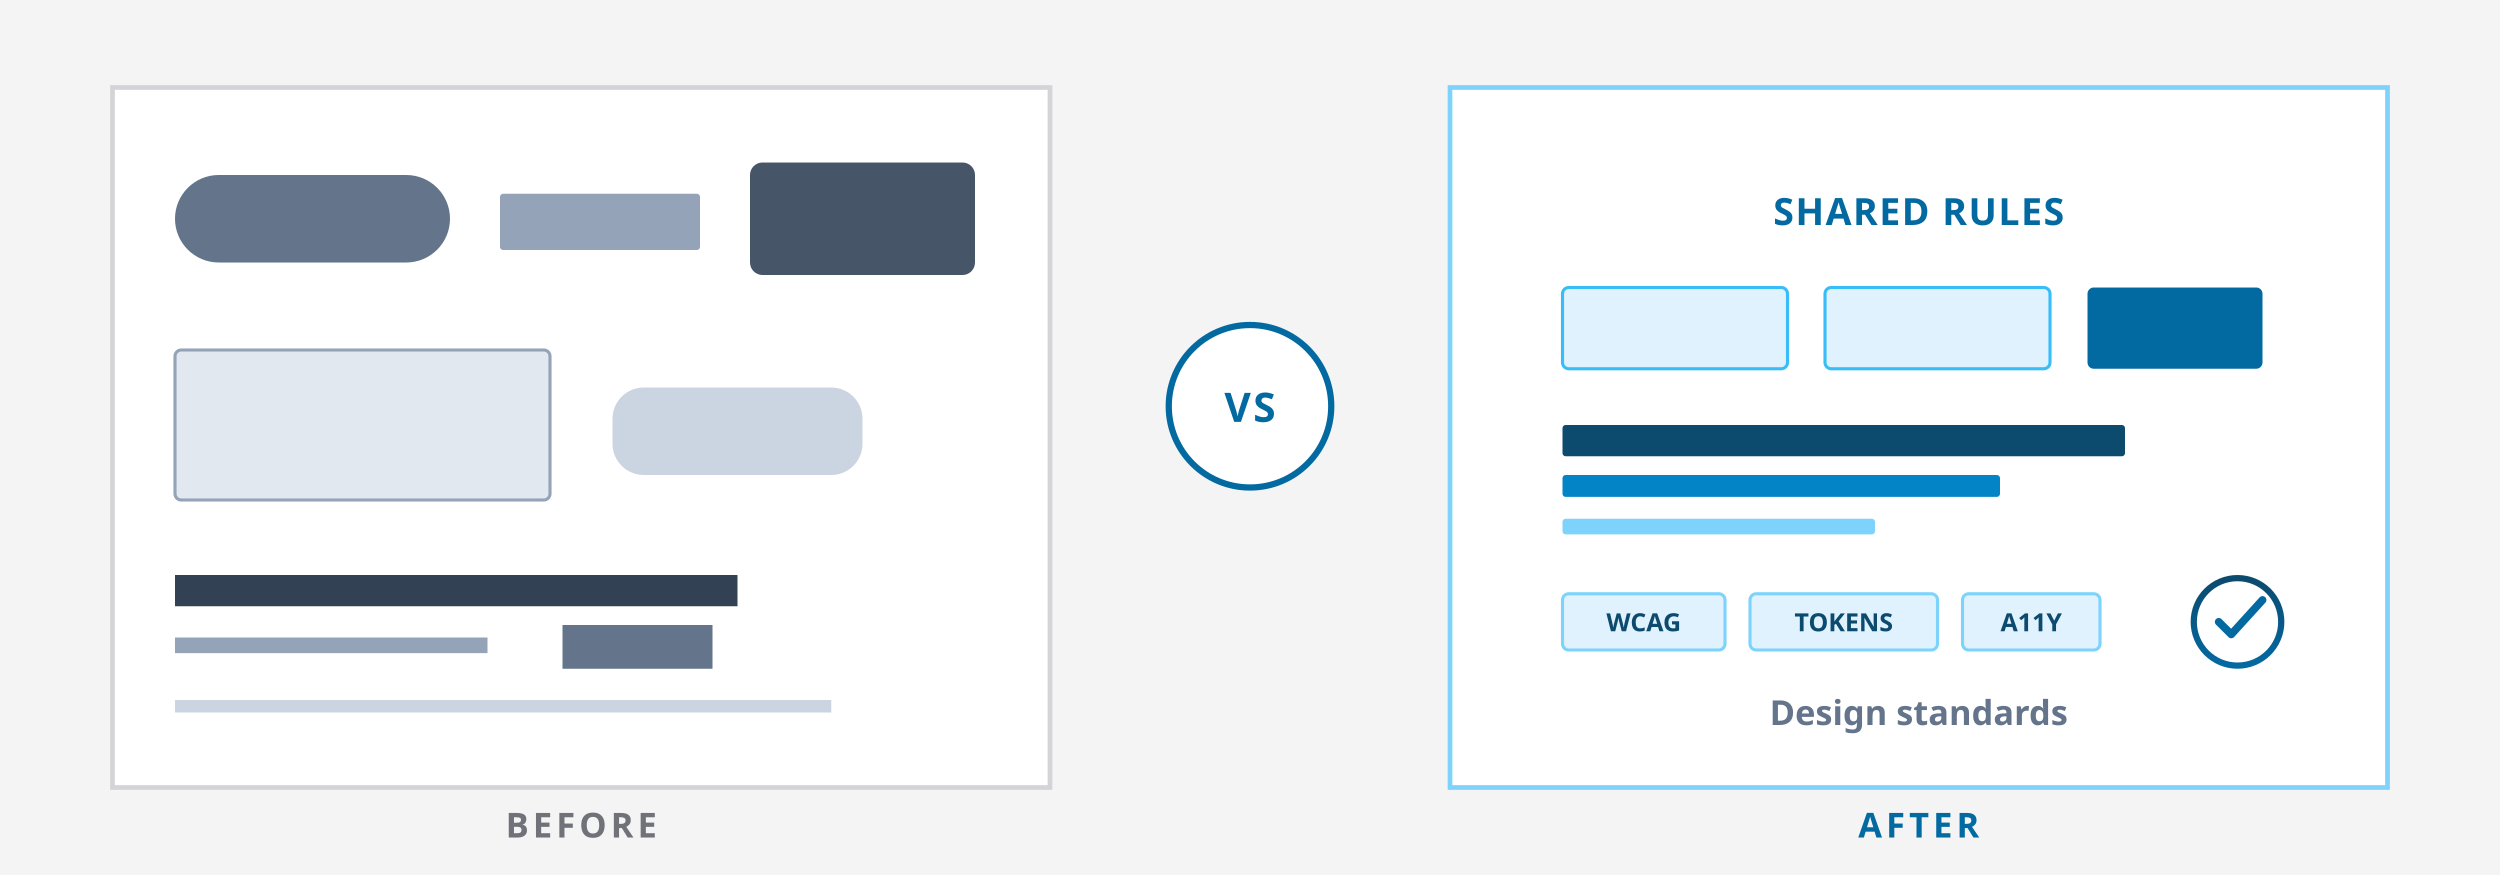
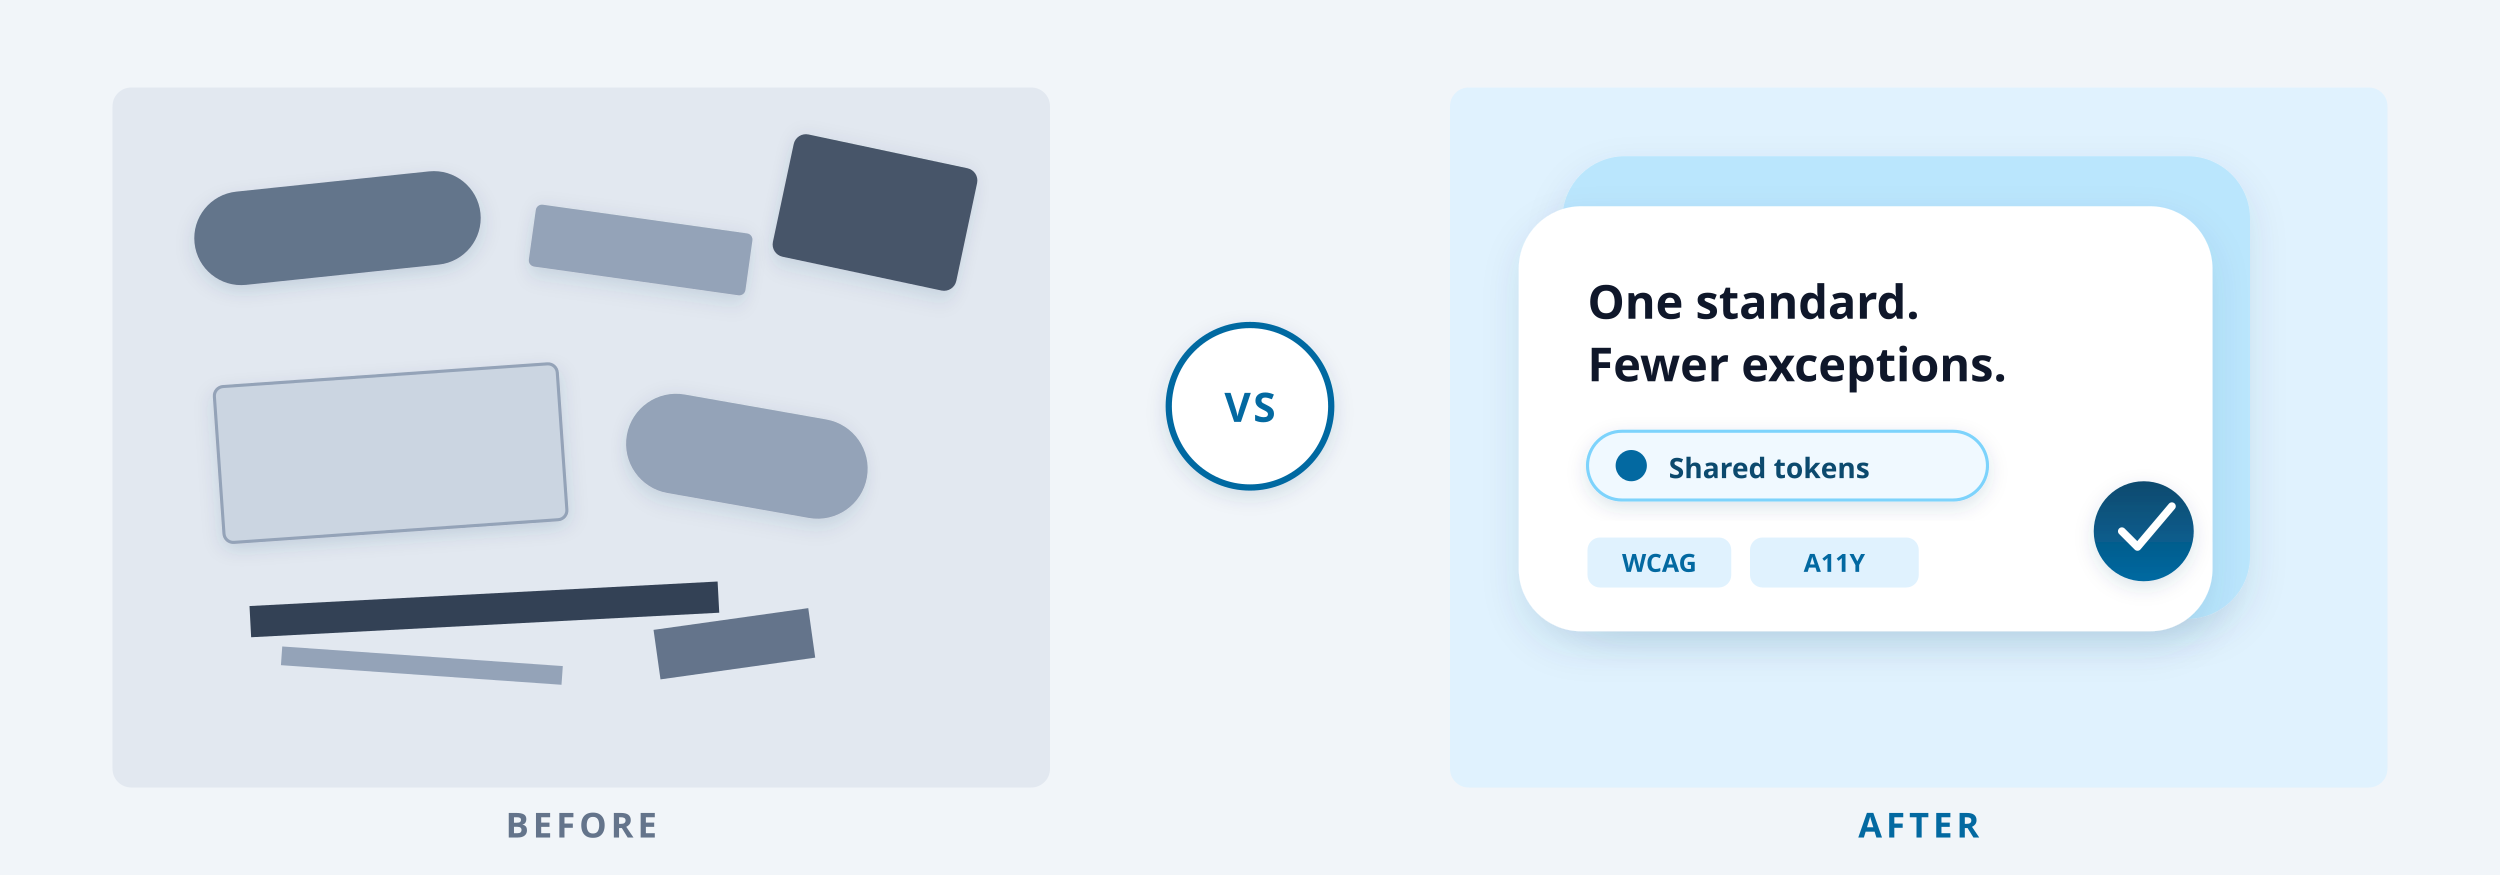
- <svg xmlns="http://www.w3.org/2000/svg" viewBox="0 0 800 280" width="800" height="280" role="img" aria-label="Before and after: inconsistent UI versus design standards tokens">
+ <svg xmlns="http://www.w3.org/2000/svg" viewBox="0 0 800 280" width="800" height="280" role="img" aria-label="Before and after: inconsistent UI pieces versus shared design standards">
  <defs>
    <linearGradient id="ds-g" x1="0%" y1="0%" x2="0%" y2="100%">
      <stop offset="0%" stop-color="#0c4a6e" />
      <stop offset="100%" stop-color="#0369a1" />
    </linearGradient>
+     <filter id="dsShadow" x="-20%" y="-20%" width="140%" height="140%">
+       <feDropShadow dx="0" dy="5" stdDeviation="6" flood-color="#0c4a6e" flood-opacity="0.12" />
+     </filter>
+     <filter id="dsShadowSm" x="-30%" y="-30%" width="160%" height="160%">
+       <feDropShadow dx="0" dy="2" stdDeviation="3" flood-color="#0c4a6e" flood-opacity="0.14" />
+     </filter>
  </defs>
-   <rect width="800" height="280" fill="#f4f4f5" />
+   <rect width="800" height="280" fill="#f1f5f9" />
  <g>
-     <rect x="36" y="28" width="300" height="224" fill="#fff" stroke="#d4d4d8" stroke-width="1.5" />
-     <rect x="56" y="56" width="88" height="28" rx="14" fill="#64748b" />
-     <rect x="160" y="62" width="64" height="18" rx="1" fill="#94a3b8" />
-     <rect x="240" y="52" width="72" height="36" rx="4" fill="#475569" />
-     <rect x="56" y="112" width="120" height="48" rx="2" fill="#e2e8f0" stroke="#94a3b8" />
-     <rect x="196" y="124" width="80" height="28" rx="10" fill="#cbd5e1" />
-     <rect x="56" y="184" width="180" height="10" fill="#334155" />
-     <rect x="56" y="204" width="100" height="5" fill="#94a3b8" />
-     <rect x="180" y="200" width="48" height="14" fill="#64748b" />
-     <rect x="56" y="224" width="210" height="4" fill="#cbd5e1" />
-     <text x="186" y="268" text-anchor="middle" font-family="system-ui,sans-serif" font-size="11" font-weight="600" fill="#71717a" letter-spacing="0.12em">BEFORE</text>
+     <rect x="36" y="28" width="300" height="224" rx="6" fill="#e2e8f0" />
+     <rect x="62" y="58" width="92" height="30" rx="15" fill="#64748b" transform="rotate(-6 108 73)" filter="url(#dsShadowSm)" />
+     <rect x="170" y="70" width="70" height="20" rx="2" fill="#94a3b8" transform="rotate(8 205 80)" filter="url(#dsShadowSm)" />
+     <rect x="250" y="48" width="60" height="40" rx="4" fill="#475569" transform="rotate(12 280 68)" filter="url(#dsShadowSm)" />
+     <rect x="70" y="120" width="110" height="50" rx="3" fill="#cbd5e1" stroke="#94a3b8" transform="rotate(-4 125 145)" filter="url(#dsShadowSm)" />
+     <rect x="200" y="130" width="78" height="32" rx="16" fill="#94a3b8" transform="rotate(10 239 146)" filter="url(#dsShadowSm)" />
+     <rect x="80" y="190" width="150" height="10" fill="#334155" transform="rotate(-3 155 195)" />
+     <rect x="90" y="210" width="90" height="6" fill="#94a3b8" transform="rotate(4 135 213)" />
+     <rect x="210" y="198" width="50" height="16" fill="#64748b" transform="rotate(-8 235 206)" />
+     <text x="186" y="268" text-anchor="middle" font-family="system-ui,sans-serif" font-size="11" font-weight="600" fill="#64748b" letter-spacing="0.12em">BEFORE</text>
  </g>
  <g>
-     <circle cx="400" cy="130" r="26" fill="#fff" stroke="#0369a1" stroke-width="2" />
+     <circle cx="400" cy="130" r="26" fill="#fff" stroke="#0369a1" stroke-width="2" filter="url(#dsShadowSm)" />
    <text x="400" y="135" text-anchor="middle" font-family="system-ui,sans-serif" font-size="13" font-weight="800" fill="#0369a1" letter-spacing="0.06em">VS</text>
  </g>
  <g>
-     <rect x="464" y="28" width="300" height="224" fill="#fff" stroke="#7dd3fc" stroke-width="1.5" />
-     <text x="614" y="72" text-anchor="middle" font-family="system-ui,sans-serif" font-size="12" font-weight="700" fill="#0369a1" letter-spacing="0.04em">SHARED RULES</text>
-     <rect x="500" y="92" width="72" height="26" rx="2" fill="#e0f2fe" stroke="#38bdf8" />
-     <rect x="584" y="92" width="72" height="26" rx="2" fill="#e0f2fe" stroke="#38bdf8" />
-     <rect x="668" y="92" width="56" height="26" rx="2" fill="#0369a1" />
-     <rect x="500" y="136" width="180" height="10" rx="1" fill="#0c4a6e" />
-     <rect x="500" y="152" width="140" height="7" rx="1" fill="#0284c7" />
-     <rect x="500" y="166" width="100" height="5" rx="1" fill="#7dd3fc" />
-     <rect x="500" y="190" width="52" height="18" rx="2" fill="#e0f2fe" stroke="#7dd3fc" />
-     <text x="526" y="202" text-anchor="middle" font-family="system-ui,sans-serif" font-size="8" font-weight="700" fill="#0c4a6e">WCAG</text>
-     <rect x="560" y="190" width="60" height="18" rx="2" fill="#e0f2fe" stroke="#7dd3fc" />
-     <text x="590" y="202" text-anchor="middle" font-family="system-ui,sans-serif" font-size="8" font-weight="700" fill="#0c4a6e">TOKENS</text>
-     <rect x="628" y="190" width="44" height="18" rx="2" fill="#e0f2fe" stroke="#7dd3fc" />
-     <text x="650" y="202" text-anchor="middle" font-family="system-ui,sans-serif" font-size="8" font-weight="700" fill="#0c4a6e">A11Y</text>
-     <circle cx="716" cy="199" r="14" fill="#fff" stroke="url(#ds-g)" stroke-width="2" />
-     <path d="M710 199 L714 203 L724 192" fill="none" stroke="#0369a1" stroke-width="2.5" stroke-linecap="round" stroke-linejoin="round" />
-     <text x="614" y="232" text-anchor="middle" font-family="system-ui,sans-serif" font-size="11" font-weight="600" fill="#64748b">Design standards</text>
+     <rect x="464" y="28" width="300" height="224" rx="6" fill="#e0f2fe" />
+     <rect x="500" y="50" width="220" height="148" rx="20" fill="#bae6fd" filter="url(#dsShadow)" />
+     <rect x="486" y="66" width="222" height="136" rx="20" fill="#fff" filter="url(#dsShadow)" />
+     <text x="508" y="102" font-family="system-ui,sans-serif" font-size="15" font-weight="800" fill="#0f172a">One standard.</text>
+     <text x="508" y="122" font-family="system-ui,sans-serif" font-size="15" font-weight="800" fill="#0f172a">Fewer exceptions.</text>
+     <rect x="508" y="138" width="128" height="22" rx="11" fill="#f0f9ff" stroke="#7dd3fc" filter="url(#dsShadowSm)" />
+     <circle cx="522" cy="149" r="5" fill="#0369a1" />
+     <text x="534" y="153" font-family="system-ui,sans-serif" font-size="9" font-weight="600" fill="#0c4a6e">Shared tokens</text>
+     <circle cx="686" cy="170" r="16" fill="url(#ds-g)" filter="url(#dsShadowSm)" />
+     <path d="M679 170 L684 175 L695 162" fill="none" stroke="#fff" stroke-width="2.5" stroke-linecap="round" stroke-linejoin="round" />
+     <rect x="508" y="172" width="46" height="16" rx="4" fill="#e0f2fe" />
+     <text x="531" y="183" text-anchor="middle" font-family="system-ui,sans-serif" font-size="8" font-weight="700" fill="#0369a1">WCAG</text>
+     <rect x="560" y="172" width="54" height="16" rx="4" fill="#e0f2fe" />
+     <text x="587" y="183" text-anchor="middle" font-family="system-ui,sans-serif" font-size="8" font-weight="700" fill="#0369a1">A11Y</text>
    <text x="614" y="268" text-anchor="middle" font-family="system-ui,sans-serif" font-size="11" font-weight="600" fill="#0369a1" letter-spacing="0.12em">AFTER</text>
  </g>
</svg>
